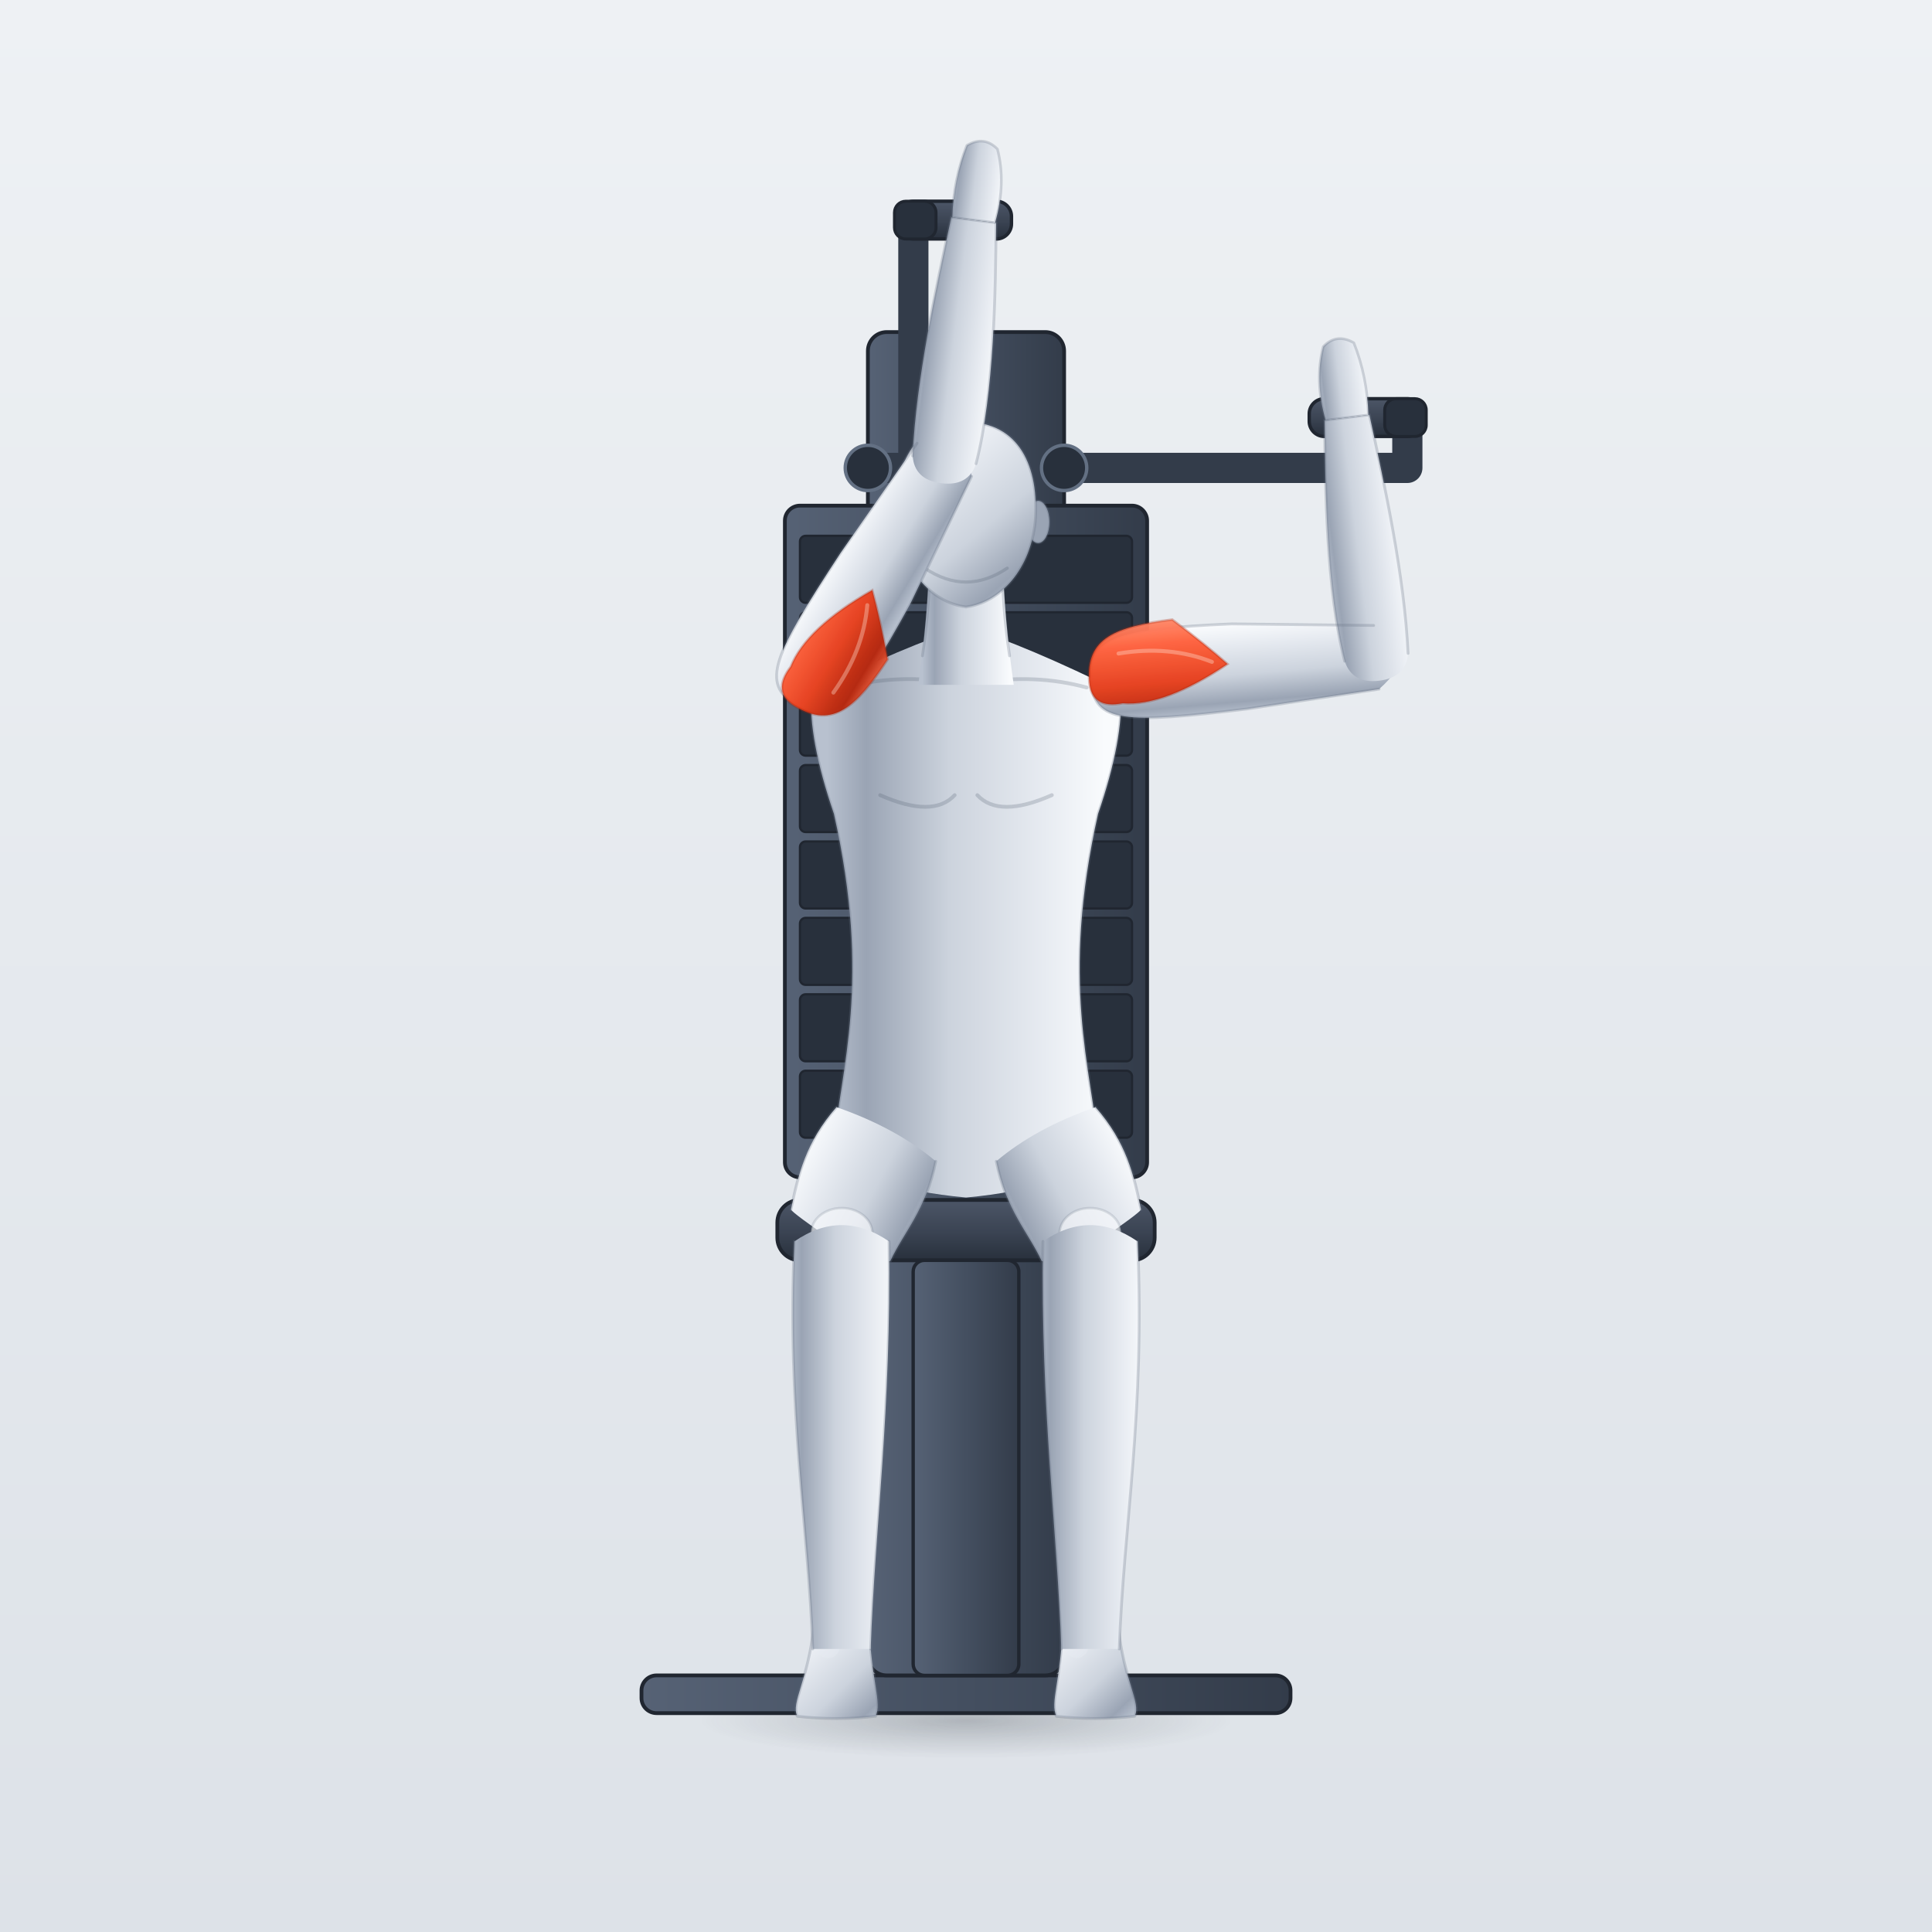
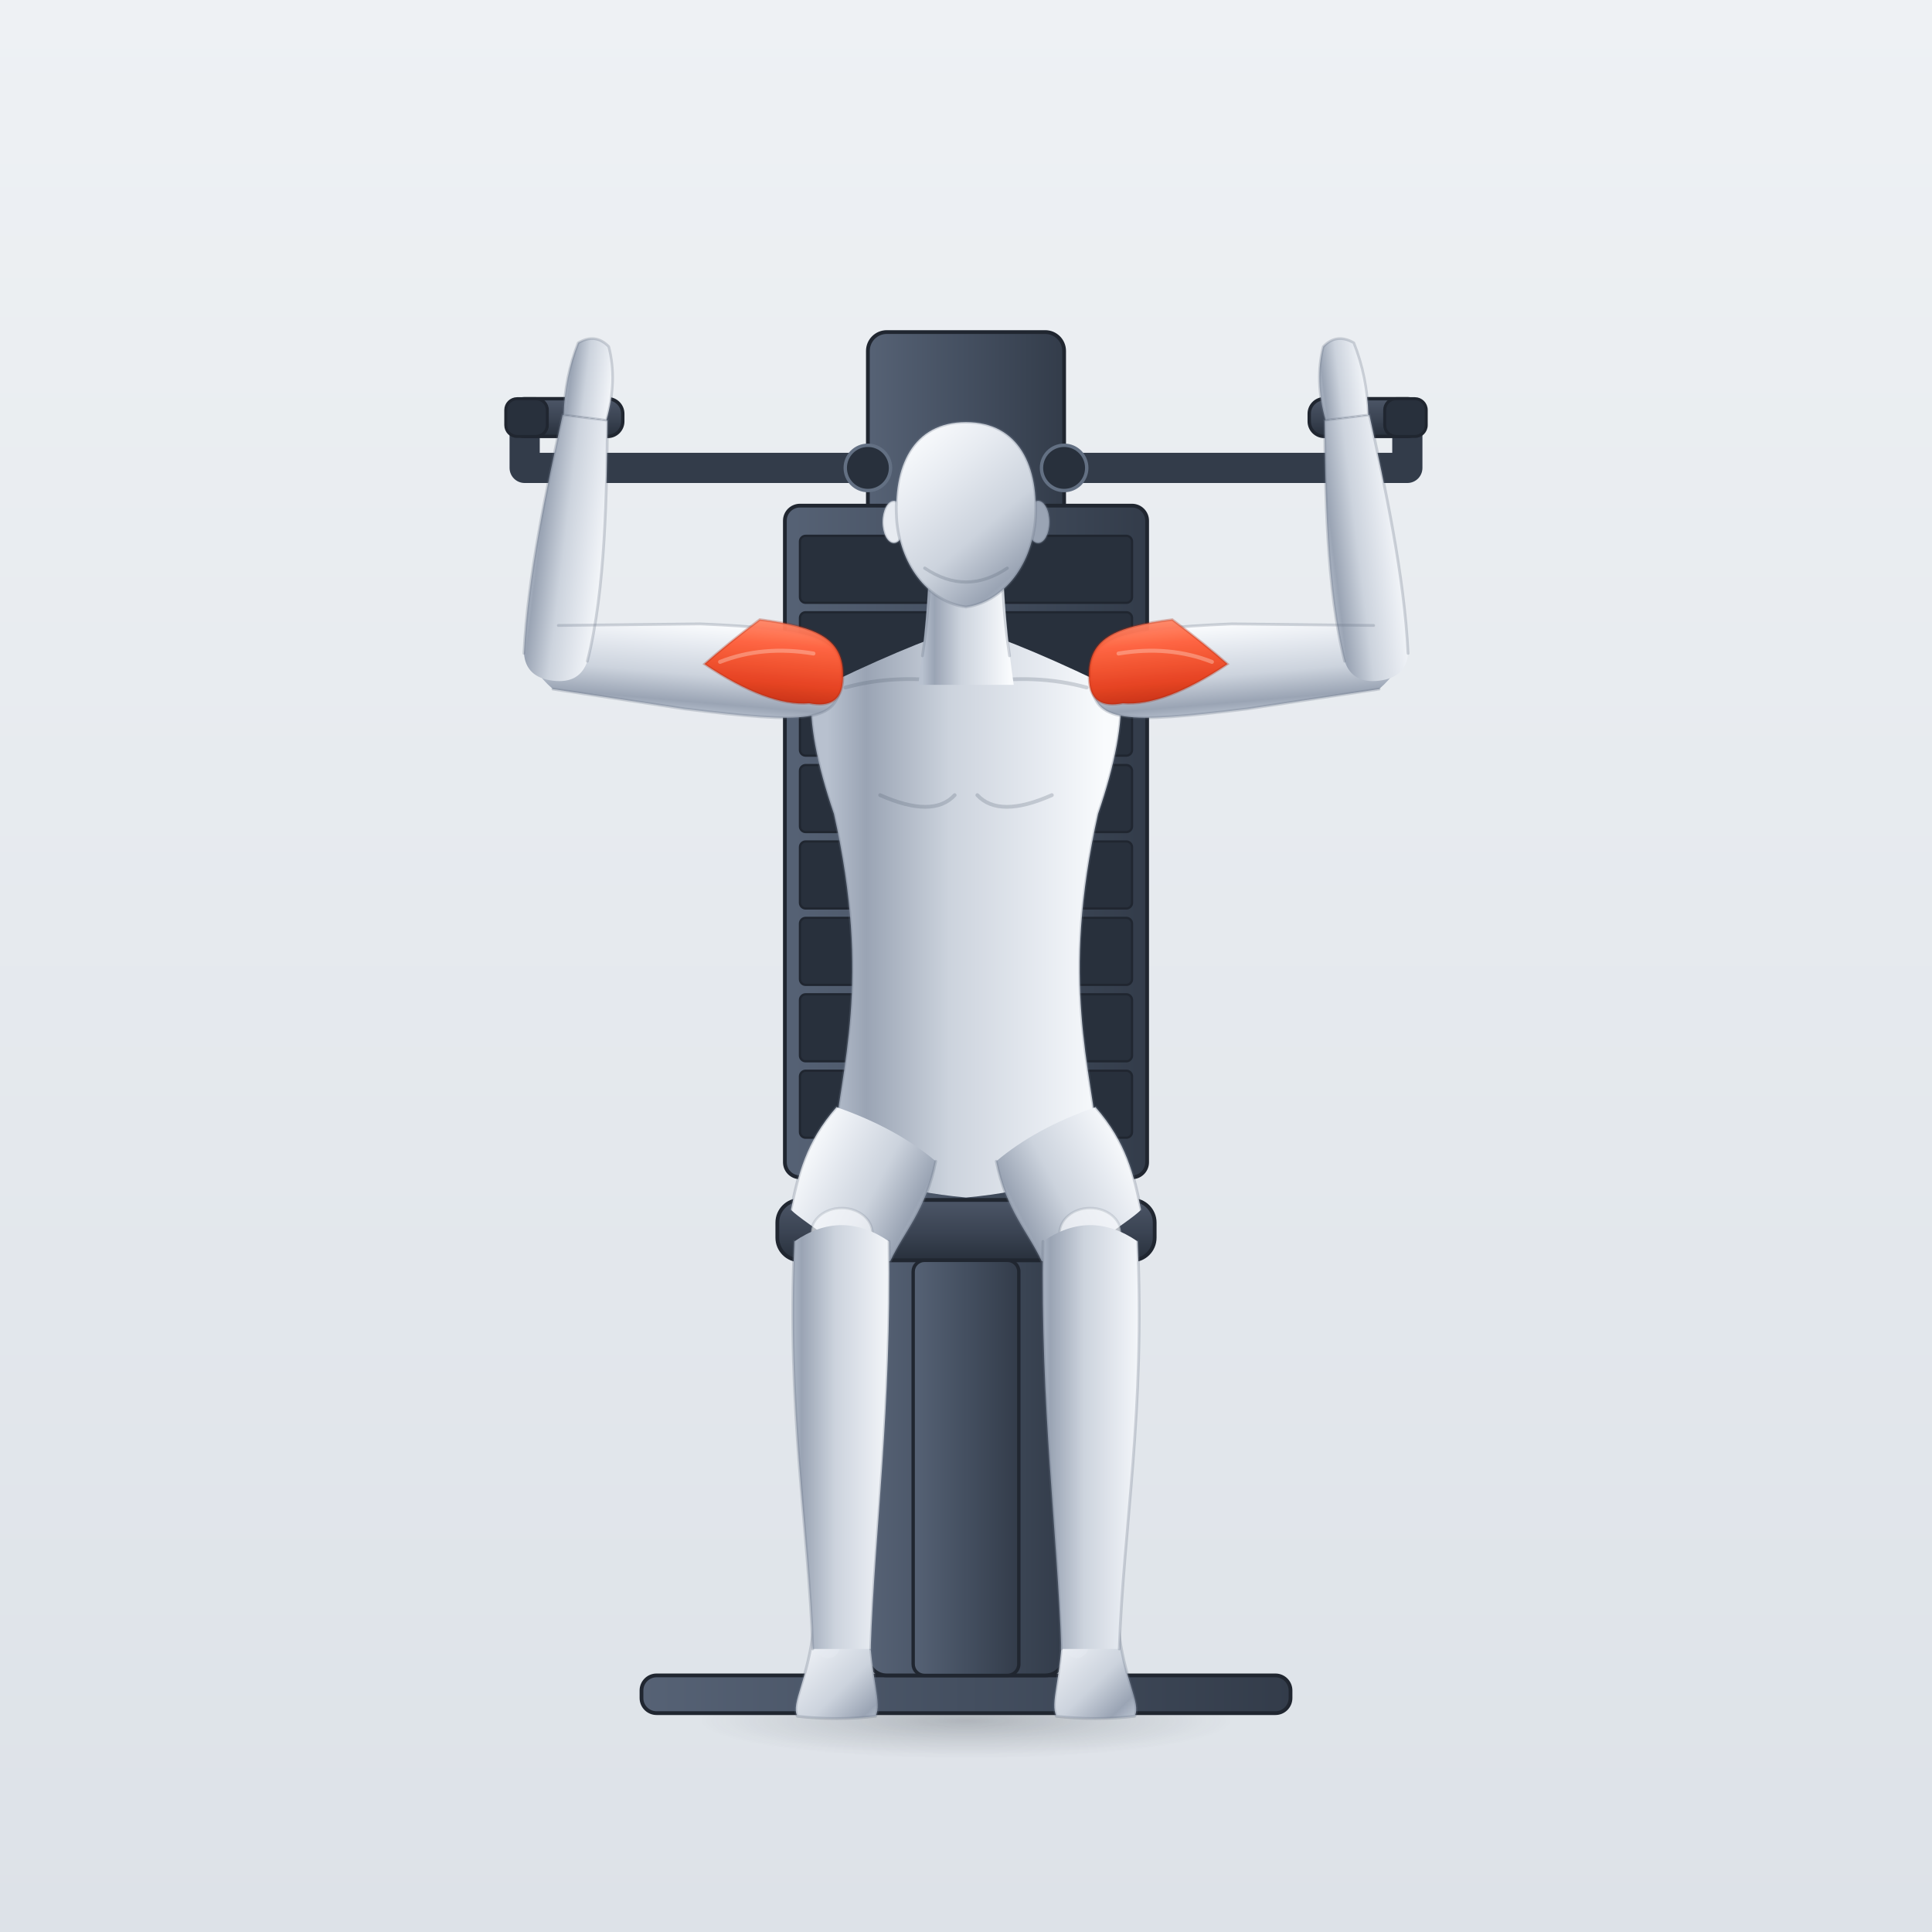
<svg xmlns="http://www.w3.org/2000/svg" width="384" height="384" viewBox="0 0 512 512">
  <defs>
    <linearGradient id="bg_grad" x1="0%" y1="0%" x2="0%" y2="100%">
      <stop offset="0%" stop-color="#EEF1F4" />
      <stop offset="100%" stop-color="#DDE2E8" />
    </linearGradient>
    <radialGradient id="floor_shadow" cx="50%" cy="50%" r="50%">
      <stop offset="0%" stop-color="rgba(25, 32, 42, 0.24)" />
      <stop offset="55%" stop-color="rgba(25, 32, 42, 0.10)" />
      <stop offset="100%" stop-color="rgba(25, 32, 42, 0)" />
    </radialGradient>
    <linearGradient id="mach_frame_grad" x1="0%" y1="0%" x2="100%" y2="0%">
      <stop offset="0%" stop-color="#566275" />
      <stop offset="50%" stop-color="#444F60" />
      <stop offset="100%" stop-color="#333C4A" />
    </linearGradient>
    <linearGradient id="mach_pad_grad" x1="0%" y1="0%" x2="0%" y2="100%">
      <stop offset="0%" stop-color="#4C5667" />
      <stop offset="55%" stop-color="#3A4352" />
      <stop offset="100%" stop-color="#28303C" />
    </linearGradient>
    <linearGradient id="l_ffoot_grad" gradientUnits="userSpaceOnUse" x1="211.56" y1="430.83" x2="234.56" y2="454.83">
      <stop offset="0%" stop-color="#F9FBFD" />
      <stop offset="26%" stop-color="#E7EBF1" />
      <stop offset="60%" stop-color="#CCD3DD" />
      <stop offset="88%" stop-color="#9AA4B4" />
      <stop offset="100%" stop-color="#B8C1CF" />
    </linearGradient>
    <linearGradient id="r_ffoot_grad" gradientUnits="userSpaceOnUse" x1="277.44" y1="430.83" x2="300.44" y2="454.83">
      <stop offset="0%" stop-color="#F9FBFD" />
      <stop offset="26%" stop-color="#E7EBF1" />
      <stop offset="60%" stop-color="#CCD3DD" />
      <stop offset="88%" stop-color="#9AA4B4" />
      <stop offset="100%" stop-color="#B8C1CF" />
    </linearGradient>
    <linearGradient id="l_fshin_grad" gradientUnits="userSpaceOnUse" x1="237.76" y1="380.83" x2="208.36" y2="380.83">
      <stop offset="0%" stop-color="#F9FBFD" />
      <stop offset="22%" stop-color="#E7EBF1" />
      <stop offset="56%" stop-color="#CCD3DD" />
      <stop offset="86%" stop-color="#9AA4B4" />
      <stop offset="100%" stop-color="#B8C1CF" />
    </linearGradient>
    <linearGradient id="r_fshin_grad" gradientUnits="userSpaceOnUse" x1="303.64" y1="380.83" x2="274.24" y2="380.83">
      <stop offset="0%" stop-color="#F9FBFD" />
      <stop offset="22%" stop-color="#E7EBF1" />
      <stop offset="56%" stop-color="#CCD3DD" />
      <stop offset="86%" stop-color="#9AA4B4" />
      <stop offset="100%" stop-color="#B8C1CF" />
    </linearGradient>
    <linearGradient id="l_fthigh_grad" gradientUnits="userSpaceOnUse" x1="212.79" y1="304.46" x2="247.27" y2="322.37">
      <stop offset="0%" stop-color="#F9FBFD" />
      <stop offset="22%" stop-color="#E7EBF1" />
      <stop offset="56%" stop-color="#CCD3DD" />
      <stop offset="86%" stop-color="#9AA4B4" />
      <stop offset="100%" stop-color="#B8C1CF" />
    </linearGradient>
    <linearGradient id="r_fthigh_grad" gradientUnits="userSpaceOnUse" x1="299.21" y1="304.46" x2="264.73" y2="322.37">
      <stop offset="0%" stop-color="#F9FBFD" />
      <stop offset="22%" stop-color="#E7EBF1" />
      <stop offset="56%" stop-color="#CCD3DD" />
      <stop offset="86%" stop-color="#9AA4B4" />
      <stop offset="100%" stop-color="#B8C1CF" />
    </linearGradient>
    <linearGradient id="front_ftorso_grad" gradientUnits="userSpaceOnUse" x1="292.75" y1="238" x2="219.25" y2="238">
      <stop offset="0%" stop-color="#F9FBFD" />
      <stop offset="22%" stop-color="#E7EBF1" />
      <stop offset="56%" stop-color="#CCD3DD" />
      <stop offset="86%" stop-color="#9AA4B4" />
      <stop offset="100%" stop-color="#B8C1CF" />
    </linearGradient>
    <linearGradient id="front_fneck_grad" gradientUnits="userSpaceOnUse" x1="267.55" y1="165" x2="244.45" y2="165">
      <stop offset="0%" stop-color="#F9FBFD" />
      <stop offset="22%" stop-color="#E7EBF1" />
      <stop offset="56%" stop-color="#CCD3DD" />
      <stop offset="86%" stop-color="#9AA4B4" />
      <stop offset="100%" stop-color="#B8C1CF" />
    </linearGradient>
    <linearGradient id="front_fhead_grad" gradientUnits="userSpaceOnUse" x1="240.4" y1="116.76" x2="273.55" y2="155.96">
      <stop offset="0%" stop-color="#F9FBFD" />
      <stop offset="26%" stop-color="#E7EBF1" />
      <stop offset="60%" stop-color="#CCD3DD" />
      <stop offset="88%" stop-color="#9AA4B4" />
      <stop offset="100%" stop-color="#B8C1CF" />
    </linearGradient>
-     <linearGradient id="l_arm_fua_grad" gradientUnits="userSpaceOnUse" x1="222.39" y1="144.72" x2="242.86" y2="157.13">
-       <stop offset="0%" stop-color="#F9FBFD" />
-       <stop offset="22%" stop-color="#E7EBF1" />
-       <stop offset="56%" stop-color="#CCD3DD" />
-       <stop offset="86%" stop-color="#9AA4B4" />
-       <stop offset="100%" stop-color="#B8C1CF" />
-     </linearGradient>
-     <linearGradient id="l_arm_ffa_grad" gradientUnits="userSpaceOnUse" x1="264.99" y1="91.42" x2="243.31" y2="88.76">
-       <stop offset="0%" stop-color="#F9FBFD" />
-       <stop offset="22%" stop-color="#E7EBF1" />
-       <stop offset="56%" stop-color="#CCD3DD" />
-       <stop offset="86%" stop-color="#9AA4B4" />
-       <stop offset="100%" stop-color="#B8C1CF" />
-     </linearGradient>
-     <linearGradient id="l_arm_fhand_grad" gradientUnits="userSpaceOnUse" x1="266.32" y1="49.55" x2="252.14" y2="47.81">
-       <stop offset="0%" stop-color="#F9FBFD" />
-       <stop offset="22%" stop-color="#E7EBF1" />
-       <stop offset="56%" stop-color="#CCD3DD" />
-       <stop offset="86%" stop-color="#9AA4B4" />
-       <stop offset="100%" stop-color="#B8C1CF" />
-     </linearGradient>
-     <linearGradient id="l_arm_fdelt_grad" gradientUnits="userSpaceOnUse" x1="219.66" y1="143.07" x2="245.59" y2="158.79">
+     <linearGradient id="l_arm_fua_grad" gradientUnits="userSpaceOnUse" x1="182.15" y1="165.17" x2="180.1" y2="189.02">
+       <stop offset="0%" stop-color="#F9FBFD" />
+       <stop offset="22%" stop-color="#E7EBF1" />
+       <stop offset="56%" stop-color="#CCD3DD" />
+       <stop offset="86%" stop-color="#9AA4B4" />
+       <stop offset="100%" stop-color="#B8C1CF" />
+     </linearGradient>
+     <linearGradient id="l_arm_ffa_grad" gradientUnits="userSpaceOnUse" x1="161.98" y1="143.75" x2="140.31" y2="141.09">
+       <stop offset="0%" stop-color="#F9FBFD" />
+       <stop offset="22%" stop-color="#E7EBF1" />
+       <stop offset="56%" stop-color="#CCD3DD" />
+       <stop offset="86%" stop-color="#9AA4B4" />
+       <stop offset="100%" stop-color="#B8C1CF" />
+     </linearGradient>
+     <linearGradient id="l_arm_fhand_grad" gradientUnits="userSpaceOnUse" x1="163.31" y1="101.88" x2="149.14" y2="100.14">
+       <stop offset="0%" stop-color="#F9FBFD" />
+       <stop offset="22%" stop-color="#E7EBF1" />
+       <stop offset="56%" stop-color="#CCD3DD" />
+       <stop offset="86%" stop-color="#9AA4B4" />
+       <stop offset="100%" stop-color="#B8C1CF" />
+     </linearGradient>
+     <linearGradient id="l_arm_fdelt_grad" gradientUnits="userSpaceOnUse" x1="182.42" y1="161.99" x2="179.83" y2="192.2">
      <stop offset="0%" stop-color="#FF8A6B" />
      <stop offset="22%" stop-color="#FF603B" />
      <stop offset="56%" stop-color="#E73E1B" />
      <stop offset="86%" stop-color="#B5240A" />
      <stop offset="100%" stop-color="#EE5D3D" />
    </linearGradient>
    <linearGradient id="r_arm_fua_grad" gradientUnits="userSpaceOnUse" x1="329.85" y1="165.17" x2="331.9" y2="189.02">
      <stop offset="0%" stop-color="#F9FBFD" />
      <stop offset="22%" stop-color="#E7EBF1" />
      <stop offset="56%" stop-color="#CCD3DD" />
      <stop offset="86%" stop-color="#9AA4B4" />
      <stop offset="100%" stop-color="#B8C1CF" />
    </linearGradient>
    <linearGradient id="r_arm_ffa_grad" gradientUnits="userSpaceOnUse" x1="371.69" y1="141.09" x2="350.02" y2="143.75">
      <stop offset="0%" stop-color="#F9FBFD" />
      <stop offset="22%" stop-color="#E7EBF1" />
      <stop offset="56%" stop-color="#CCD3DD" />
      <stop offset="86%" stop-color="#9AA4B4" />
      <stop offset="100%" stop-color="#B8C1CF" />
    </linearGradient>
    <linearGradient id="r_arm_fhand_grad" gradientUnits="userSpaceOnUse" x1="362.86" y1="100.14" x2="348.69" y2="101.88">
      <stop offset="0%" stop-color="#F9FBFD" />
      <stop offset="22%" stop-color="#E7EBF1" />
      <stop offset="56%" stop-color="#CCD3DD" />
      <stop offset="86%" stop-color="#9AA4B4" />
      <stop offset="100%" stop-color="#B8C1CF" />
    </linearGradient>
    <linearGradient id="r_arm_fdelt_grad" gradientUnits="userSpaceOnUse" x1="329.58" y1="161.99" x2="332.17" y2="192.2">
      <stop offset="0%" stop-color="#FF8A6B" />
      <stop offset="22%" stop-color="#FF603B" />
      <stop offset="56%" stop-color="#E73E1B" />
      <stop offset="86%" stop-color="#B5240A" />
      <stop offset="100%" stop-color="#EE5D3D" />
    </linearGradient>
  </defs>
  <rect width="512" height="512" fill="url(#bg_grad)" />
  <ellipse cx="256" cy="456" rx="70.94" ry="10" fill="url(#floor_shadow)" />
  <g class="prop-machine prop-shoulder-press">
    <rect x="170" y="444" width="172" height="10" rx="4" fill="url(#mach_frame_grad)" stroke="#202630" stroke-width="1" />
    <rect x="230" y="88" width="52" height="356" rx="5" fill="url(#mach_frame_grad)" stroke="#202630" stroke-width="1" />
    <g class="mach-stack">
      <rect x="208" y="134" width="96" height="178" rx="4" fill="url(#mach_frame_grad)" stroke="#202630" stroke-width="1" />
      <rect x="212" y="142" width="88" height="17.75" rx="1.5" fill="#28303C" stroke="#202630" stroke-width="0.6" />
      <rect x="212" y="162.25" width="88" height="17.75" rx="1.5" fill="#28303C" stroke="#202630" stroke-width="0.6" />
      <rect x="212" y="182.5" width="88" height="17.75" rx="1.5" fill="#28303C" stroke="#202630" stroke-width="0.6" />
      <rect x="212" y="202.75" width="88" height="17.75" rx="1.5" fill="#28303C" stroke="#202630" stroke-width="0.6" />
      <rect x="212" y="223" width="88" height="17.75" rx="1.5" fill="#28303C" stroke="#202630" stroke-width="0.6" />
      <rect x="212" y="243.25" width="88" height="17.75" rx="1.5" fill="#28303C" stroke="#202630" stroke-width="0.6" />
      <rect x="212" y="263.5" width="88" height="17.75" rx="1.5" fill="#28303C" stroke="#202630" stroke-width="0.6" />
      <rect x="212" y="283.75" width="88" height="17.75" rx="1.5" fill="#28303C" stroke="#202630" stroke-width="0.6" />
    </g>
    <rect x="228" y="190" width="56" height="122" rx="8" fill="url(#mach_pad_grad)" stroke="#202630" stroke-width="1" />
    <rect x="206" y="318" width="100" height="16" rx="6" fill="url(#mach_pad_grad)" stroke="#202630" stroke-width="1" />
    <rect x="242" y="334" width="28" height="110" rx="3" fill="url(#mach_frame_grad)" stroke="#202630" stroke-width="0.9" />
-     <path d="M 230,124 L 242.05,124 L 242.05,58.33" fill="none" stroke="#333C4A" stroke-width="8" stroke-linejoin="round" stroke-linecap="round" />
+     <path d="M 230,124 L 139.04,124 L 139.04,110.66" fill="none" stroke="#333C4A" stroke-width="8" stroke-linejoin="round" stroke-linecap="round" />
    <path d="M 282,124 L 372.96,124 L 372.96,110.66" fill="none" stroke="#333C4A" stroke-width="8" stroke-linejoin="round" stroke-linecap="round" />
-     <rect x="238.05" y="53.33" width="30" height="10" rx="4" fill="url(#mach_pad_grad)" stroke="#202630" stroke-width="0.9" />
+     <rect x="135.04" y="105.66" width="30" height="10" rx="4" fill="url(#mach_pad_grad)" stroke="#202630" stroke-width="0.9" />
    <rect x="346.96" y="105.66" width="30" height="10" rx="4" fill="url(#mach_pad_grad)" stroke="#202630" stroke-width="0.9" />
    <circle cx="230" cy="124" r="6" fill="#28303C" stroke="#637083" stroke-width="0.9" />
    <circle cx="282" cy="124" r="6" fill="#28303C" stroke="#637083" stroke-width="0.9" />
  </g>
  <g class="figure">
    <g class="front-torso">
      <path d="M 256,317.36 Q 229,314.88 220.72,304.96 C 222.88,282.64 231,260.32 221,215.68 Q 214.18,195.84 215,183.44 Q 240.05,171.04 256,166.08 Q 271.95,171.04 297,183.44 Q 297.82,195.84 291,215.68 C 281,260.32 289.12,282.64 291.28,304.96 Q 283,314.88 256,317.36 Z" fill="url(#front_ftorso_grad)" />
      <path d="M 220.72,304.96 C 222.88,282.64 231,260.32 221,215.68 Q 214.18,195.84 215,183.44" fill="none" stroke="rgba(105, 116, 134, 0.28)" stroke-width="0.75" stroke-linecap="round" />
      <path d="M 297,183.44 Q 297.82,195.84 291,215.68 C 281,260.32 289.12,282.64 291.28,304.96" fill="none" stroke="rgba(105, 116, 134, 0.28)" stroke-width="0.75" stroke-linecap="round" />
      <path d="M 253,180.96 Q 237.55,178.48 224.02,182.2" fill="none" stroke="rgba(82, 92, 110, 0.24)" stroke-width="1.0" stroke-linecap="round" />
      <path d="M 259,180.96 Q 274.45,178.48 287.98,182.2" fill="none" stroke="rgba(82, 92, 110, 0.24)" stroke-width="1.0" stroke-linecap="round" />
      <path d="M 233.25,210.72 Q 247.25,216.92 253,210.72 M 259,210.72 Q 264.75,216.92 278.75,210.72" fill="none" stroke="rgba(82, 92, 110, 0.24)" stroke-width="1.0" stroke-linecap="round" />
    </g>
    <g class="front-head-neck">
      <path d="M 243.35,181.5 Q 245.88,163.9 246.32,147.4 L 265.68,147.4 Q 266.12,163.9 268.65,181.5 Z" fill="url(#front_fneck_grad)" />
      <path d="M 244.45,173.8 Q 246.1,162.8 246.32,152.9" fill="none" stroke="rgba(105, 116, 134, 0.28)" stroke-width="0.75" stroke-linecap="round" />
      <path d="M 267.55,173.8 Q 265.9,162.8 265.68,152.9" fill="none" stroke="rgba(105, 116, 134, 0.28)" stroke-width="0.75" stroke-linecap="round" />
      <ellipse cx="236.89" cy="138.32" rx="3.0" ry="5.6" fill="#E7EBF1" stroke="rgba(105, 116, 134, 0.28)" stroke-width="0.65" />
      <ellipse cx="275.11" cy="138.32" rx="3.0" ry="5.6" fill="#9AA4B4" stroke="rgba(105, 116, 134, 0.28)" stroke-width="0.65" />
      <path d="M 256,111.86 C 270.04,111.86 275.5,123.62 274.33,138.32 C 273.16,150.57 265.36,159.64 256,160.86 C 246.64,159.64 238.84,150.57 237.67,138.32 C 236.5,123.62 241.96,111.86 256,111.86 Z" fill="url(#front_fhead_grad)" stroke="rgba(105, 116, 134, 0.28)" stroke-width="0.75" stroke-linejoin="round" />
      <path d="M 245.08,150.57 Q 256,157.92 266.92,150.57" fill="none" stroke="rgba(82, 92, 110, 0.24)" stroke-width="0.85" stroke-linecap="round" />
    </g>
    <g class="front-foot">
      <path d="M 215.7,430.83 C 214.22,445.23 209.47,451.33 211.3,454.83 Q 221.66,456.03 232.02,454.83 C 233.85,451.33 230.78,445.23 230.42,430.83 Z" fill="url(#l_ffoot_grad)" />
      <path d="M 215.7,430.83 C 214.22,445.23 209.47,451.33 211.3,454.83 Q 221.66,456.03 232.02,454.83 C 233.85,451.33 230.78,445.23 230.42,430.83" fill="none" stroke="rgba(105, 116, 134, 0.28)" stroke-width="0.75" stroke-linejoin="round" stroke-linecap="round" />
      <ellipse cx="219.46" cy="435.83" rx="3.2" ry="3.6" fill="#E7EBF1" opacity="0.45" />
    </g>
    <g class="front-thigh">
      <path d="M 221.67,329.51 Q 209.86,321.34 209.62,320.53 C 211.53,311.3 213.47,302.77 221.67,293.4 Q 237.56,298.93 247.98,307.75 C 245.41,320.72 239.49,326.51 235.94,334.2 Q 235.15,334.47 221.67,329.51 Z" fill="url(#l_fthigh_grad)" />
      <path d="M 209.62,320.53 C 211.53,311.3 213.47,302.77 221.67,293.4" fill="none" stroke="rgba(105, 116, 134, 0.28)" stroke-width="0.75" stroke-linecap="round" />
      <path d="M 247.98,307.75 C 245.41,320.72 239.49,326.51 235.94,334.2" fill="none" stroke="rgba(105, 116, 134, 0.28)" stroke-width="0.75" stroke-linecap="round" />
      <ellipse cx="223.06" cy="326.83" rx="8.14" ry="6.69" fill="#F9FBFD" opacity="0.66" stroke="rgba(82, 92, 110, 0.24)" stroke-width="0.65" />
    </g>
    <g class="front-shin">
      <path d="M 215.38,436.99 C 214.26,404.59 208.5,374.35 210.52,328.99 Q 223.06,320.35 235.61,328.99 C 236.22,374.35 231.86,404.59 230.74,436.99 Z" fill="url(#l_fshin_grad)" />
      <path d="M 215.38,436.99 C 214.26,404.59 208.5,374.35 210.52,328.99" fill="none" stroke="rgba(105, 116, 134, 0.28)" stroke-width="0.75" stroke-linecap="round" />
      <path d="M 235.61,328.99 C 236.22,374.35 231.86,404.59 230.74,436.99" fill="none" stroke="rgba(105, 116, 134, 0.28)" stroke-width="0.75" stroke-linecap="round" />
    </g>
    <g class="front-foot">
      <path d="M 281.58,430.83 C 281.22,445.23 278.15,451.33 279.98,454.83 Q 290.34,456.03 300.7,454.83 C 302.53,451.33 297.78,445.23 296.3,430.83 Z" fill="url(#r_ffoot_grad)" />
      <path d="M 281.58,430.83 C 281.22,445.23 278.15,451.33 279.98,454.83 Q 290.34,456.03 300.7,454.83 C 302.53,451.33 297.78,445.23 296.3,430.83" fill="none" stroke="rgba(105, 116, 134, 0.28)" stroke-width="0.75" stroke-linejoin="round" stroke-linecap="round" />
      <ellipse cx="285.34" cy="435.83" rx="3.2" ry="3.6" fill="#E7EBF1" opacity="0.45" />
    </g>
    <g class="front-thigh">
      <path d="M 290.33,329.51 Q 302.14,321.34 302.38,320.53 C 300.47,311.3 298.53,302.77 290.33,293.4 Q 274.44,298.93 264.02,307.75 C 266.59,320.72 272.51,326.51 276.06,334.2 Q 276.85,334.47 290.33,329.51 Z" fill="url(#r_fthigh_grad)" />
      <path d="M 302.38,320.53 C 300.47,311.3 298.53,302.77 290.33,293.4" fill="none" stroke="rgba(105, 116, 134, 0.28)" stroke-width="0.75" stroke-linecap="round" />
      <path d="M 264.02,307.75 C 266.59,320.72 272.51,326.51 276.06,334.2" fill="none" stroke="rgba(105, 116, 134, 0.28)" stroke-width="0.75" stroke-linecap="round" />
      <ellipse cx="288.94" cy="326.83" rx="8.14" ry="6.69" fill="#F9FBFD" opacity="0.66" stroke="rgba(82, 92, 110, 0.24)" stroke-width="0.65" />
    </g>
    <g class="front-shin">
      <path d="M 281.26,436.99 C 280.14,404.59 275.78,374.35 276.39,328.99 Q 288.94,320.35 301.48,328.99 C 303.5,374.35 297.74,404.59 296.62,436.99 Z" fill="url(#r_fshin_grad)" />
      <path d="M 281.26,436.99 C 280.14,404.59 275.78,374.35 276.39,328.99" fill="none" stroke="rgba(105, 116, 134, 0.28)" stroke-width="0.75" stroke-linecap="round" />
      <path d="M 301.48,328.99 C 303.5,374.35 297.74,404.59 296.62,436.99" fill="none" stroke="rgba(105, 116, 134, 0.28)" stroke-width="0.75" stroke-linecap="round" />
    </g>
    <g class="front-arm">
-       <path d="M 210.9,186.76 C 221.04,192.91 226.44,186.93 241.2,160.1 Q 251.79,138.09 257.49,126.24 Q 256.8,118.51 253.5,116.5 Q 250.19,114.5 243.02,117.46 Q 232.89,132 222.76,146.53 C 204.86,173.85 201.54,181.08 210.9,186.76 Z" fill="url(#l_arm_fua_grad)" />
-       <path d="M 249.49,128.06 Q 256.62,128.94 258.66,122.88 C 263.53,104.14 263.81,77.09 263.99,59.06 L 252.11,57.6 C 247.94,76.82 242.84,100.31 241.85,120.82 Q 242.37,127.19 249.49,128.06 Z" fill="url(#l_arm_ffa_grad)" />
-       <path d="M 263.72,59.02 Q 266.66,48.42 264.33,39.51 Q 260.8,35.86 256.23,38.52 Q 252.66,47.48 252.38,57.63 Z" fill="url(#l_arm_fhand_grad)" stroke="rgba(105, 116, 134, 0.28)" stroke-width="0.7" stroke-linejoin="round" />
-       <path d="M 210.9,186.76 C 221.04,192.91 226.44,186.93 241.2,160.1 Q 251.79,138.09 257.49,126.24" fill="none" stroke="rgba(105, 116, 134, 0.28)" stroke-width="0.75" stroke-linecap="round" />
-       <path d="M 243.02,117.46 Q 232.89,132 222.76,146.53 C 204.86,173.85 201.54,181.08 210.9,186.76" fill="none" stroke="rgba(105, 116, 134, 0.28)" stroke-width="0.75" stroke-linecap="round" />
-       <path d="M 258.66,122.88 C 263.53,104.14 263.81,77.09 263.99,59.06" fill="none" stroke="rgba(105, 116, 134, 0.28)" stroke-width="0.75" stroke-linecap="round" />
-       <path d="M 252.11,57.6 C 247.94,76.82 242.84,100.31 241.85,120.82" fill="none" stroke="rgba(105, 116, 134, 0.28)" stroke-width="0.75" stroke-linecap="round" />
+       <path d="M 222.88,180.68 C 223.89,168.86 216.14,166.67 185.55,165.34 Q 161.12,165.61 147.97,165.75 Q 141.35,169.8 141.02,173.65 Q 140.69,177.5 146.53,182.62 Q 164.04,185.25 181.56,187.89 C 213.99,191.81 221.94,191.58 222.88,180.68 Z" fill="url(#l_arm_fua_grad)" />
+       <path d="M 146.49,180.39 Q 153.61,181.27 155.65,175.22 C 160.53,156.47 160.8,129.42 160.98,111.39 L 149.1,109.93 C 144.93,129.15 139.83,152.64 138.85,173.15 Q 139.36,179.52 146.49,180.39 Z" fill="url(#l_arm_ffa_grad)" />
+       <path d="M 160.71,111.36 Q 163.66,100.75 161.32,91.85 Q 157.8,88.19 153.22,90.85 Q 149.66,99.82 149.37,109.97 Z" fill="url(#l_arm_fhand_grad)" stroke="rgba(105, 116, 134, 0.28)" stroke-width="0.7" stroke-linejoin="round" />
+       <path d="M 222.88,180.68 C 223.89,168.86 216.14,166.67 185.55,165.34 Q 161.12,165.61 147.97,165.75" fill="none" stroke="rgba(105, 116, 134, 0.28)" stroke-width="0.75" stroke-linecap="round" />
+       <path d="M 146.53,182.62 Q 164.04,185.25 181.56,187.89 C 213.99,191.81 221.94,191.58 222.88,180.68" fill="none" stroke="rgba(105, 116, 134, 0.28)" stroke-width="0.75" stroke-linecap="round" />
+       <path d="M 155.65,175.22 C 160.53,156.47 160.8,129.42 160.98,111.39" fill="none" stroke="rgba(105, 116, 134, 0.28)" stroke-width="0.75" stroke-linecap="round" />
+       <path d="M 149.1,109.93 C 144.93,129.15 139.83,152.64 138.85,173.15" fill="none" stroke="rgba(105, 116, 134, 0.28)" stroke-width="0.75" stroke-linecap="round" />
      <g class="muscle-deltoids">
-         <path d="M 210.67,187.15 C 220.8,193.3 226.96,187.25 235.23,174.77 Q 233.23,164.01 231.17,156.41 Q 213.62,166.44 209.54,176.69 Q 204.43,183.37 210.67,187.15 Z" fill="url(#l_arm_fdelt_grad)" stroke="rgba(165, 34, 10, 0.30)" stroke-width="0.65" opacity="0.96" />
-         <path d="M 220.85,183.55 Q 228.81,172.47 229.84,160.37" fill="none" stroke="rgba(255, 228, 215, 0.36)" stroke-width="1.05" stroke-linecap="round" />
+         <path d="M 223.33,180.71 C 224.34,168.9 216.2,166.07 201.34,164.18 Q 192.59,170.75 186.68,175.97 Q 203.46,187.25 214.45,186.36 Q 222.71,187.98 223.33,180.71 Z" fill="url(#l_arm_fdelt_grad)" stroke="rgba(165, 34, 10, 0.30)" stroke-width="0.65" opacity="0.96" />
+         <path d="M 215.58,173.19 Q 202.13,170.96 190.82,175.41" fill="none" stroke="rgba(255, 228, 215, 0.36)" stroke-width="1.05" stroke-linecap="round" />
      </g>
    </g>
    <g class="front-arm">
      <path d="M 289.12,180.68 C 288.11,168.86 295.86,166.67 326.45,165.34 Q 350.88,165.61 364.03,165.75 Q 370.65,169.8 370.98,173.65 Q 371.31,177.5 365.47,182.62 Q 347.96,185.25 330.44,187.89 C 298.01,191.81 290.06,191.58 289.12,180.68 Z" fill="url(#r_arm_fua_grad)" />
      <path d="M 365.51,180.39 Q 358.39,181.27 356.35,175.22 C 351.47,156.47 351.2,129.42 351.02,111.39 L 362.9,109.93 C 367.07,129.15 372.17,152.64 373.15,173.15 Q 372.64,179.52 365.51,180.39 Z" fill="url(#r_arm_ffa_grad)" />
      <path d="M 351.29,111.36 Q 348.34,100.75 350.68,91.85 Q 354.2,88.19 358.78,90.85 Q 362.34,99.82 362.63,109.97 Z" fill="url(#r_arm_fhand_grad)" stroke="rgba(105, 116, 134, 0.28)" stroke-width="0.7" stroke-linejoin="round" />
      <path d="M 289.12,180.68 C 288.11,168.86 295.86,166.67 326.45,165.34 Q 350.88,165.61 364.03,165.75" fill="none" stroke="rgba(105, 116, 134, 0.28)" stroke-width="0.75" stroke-linecap="round" />
      <path d="M 365.47,182.62 Q 347.96,185.25 330.44,187.89 C 298.01,191.81 290.06,191.58 289.12,180.68" fill="none" stroke="rgba(105, 116, 134, 0.28)" stroke-width="0.75" stroke-linecap="round" />
      <path d="M 356.35,175.22 C 351.47,156.47 351.2,129.42 351.02,111.39" fill="none" stroke="rgba(105, 116, 134, 0.28)" stroke-width="0.75" stroke-linecap="round" />
      <path d="M 362.9,109.93 C 367.07,129.15 372.17,152.64 373.15,173.15" fill="none" stroke="rgba(105, 116, 134, 0.28)" stroke-width="0.75" stroke-linecap="round" />
      <g class="muscle-deltoids">
        <path d="M 288.67,180.71 C 287.66,168.9 295.8,166.07 310.66,164.18 Q 319.41,170.75 325.32,175.97 Q 308.54,187.25 297.55,186.36 Q 289.29,187.98 288.67,180.71 Z" fill="url(#r_arm_fdelt_grad)" stroke="rgba(165, 34, 10, 0.30)" stroke-width="0.65" opacity="0.96" />
        <path d="M 296.42,173.19 Q 309.87,170.96 321.18,175.41" fill="none" stroke="rgba(255, 228, 215, 0.36)" stroke-width="1.05" stroke-linecap="round" />
      </g>
    </g>
  </g>
  <g class="prop-machine-front">
-     <rect x="237.05" y="53.33" width="11" height="10" rx="3" fill="#28303C" stroke="#202630" stroke-width="0.8" />
+     <rect x="134.04" y="105.66" width="11" height="10" rx="3" fill="#28303C" stroke="#202630" stroke-width="0.8" />
    <rect x="366.96" y="105.66" width="11" height="10" rx="3" fill="#28303C" stroke="#202630" stroke-width="0.8" />
  </g>
</svg>
